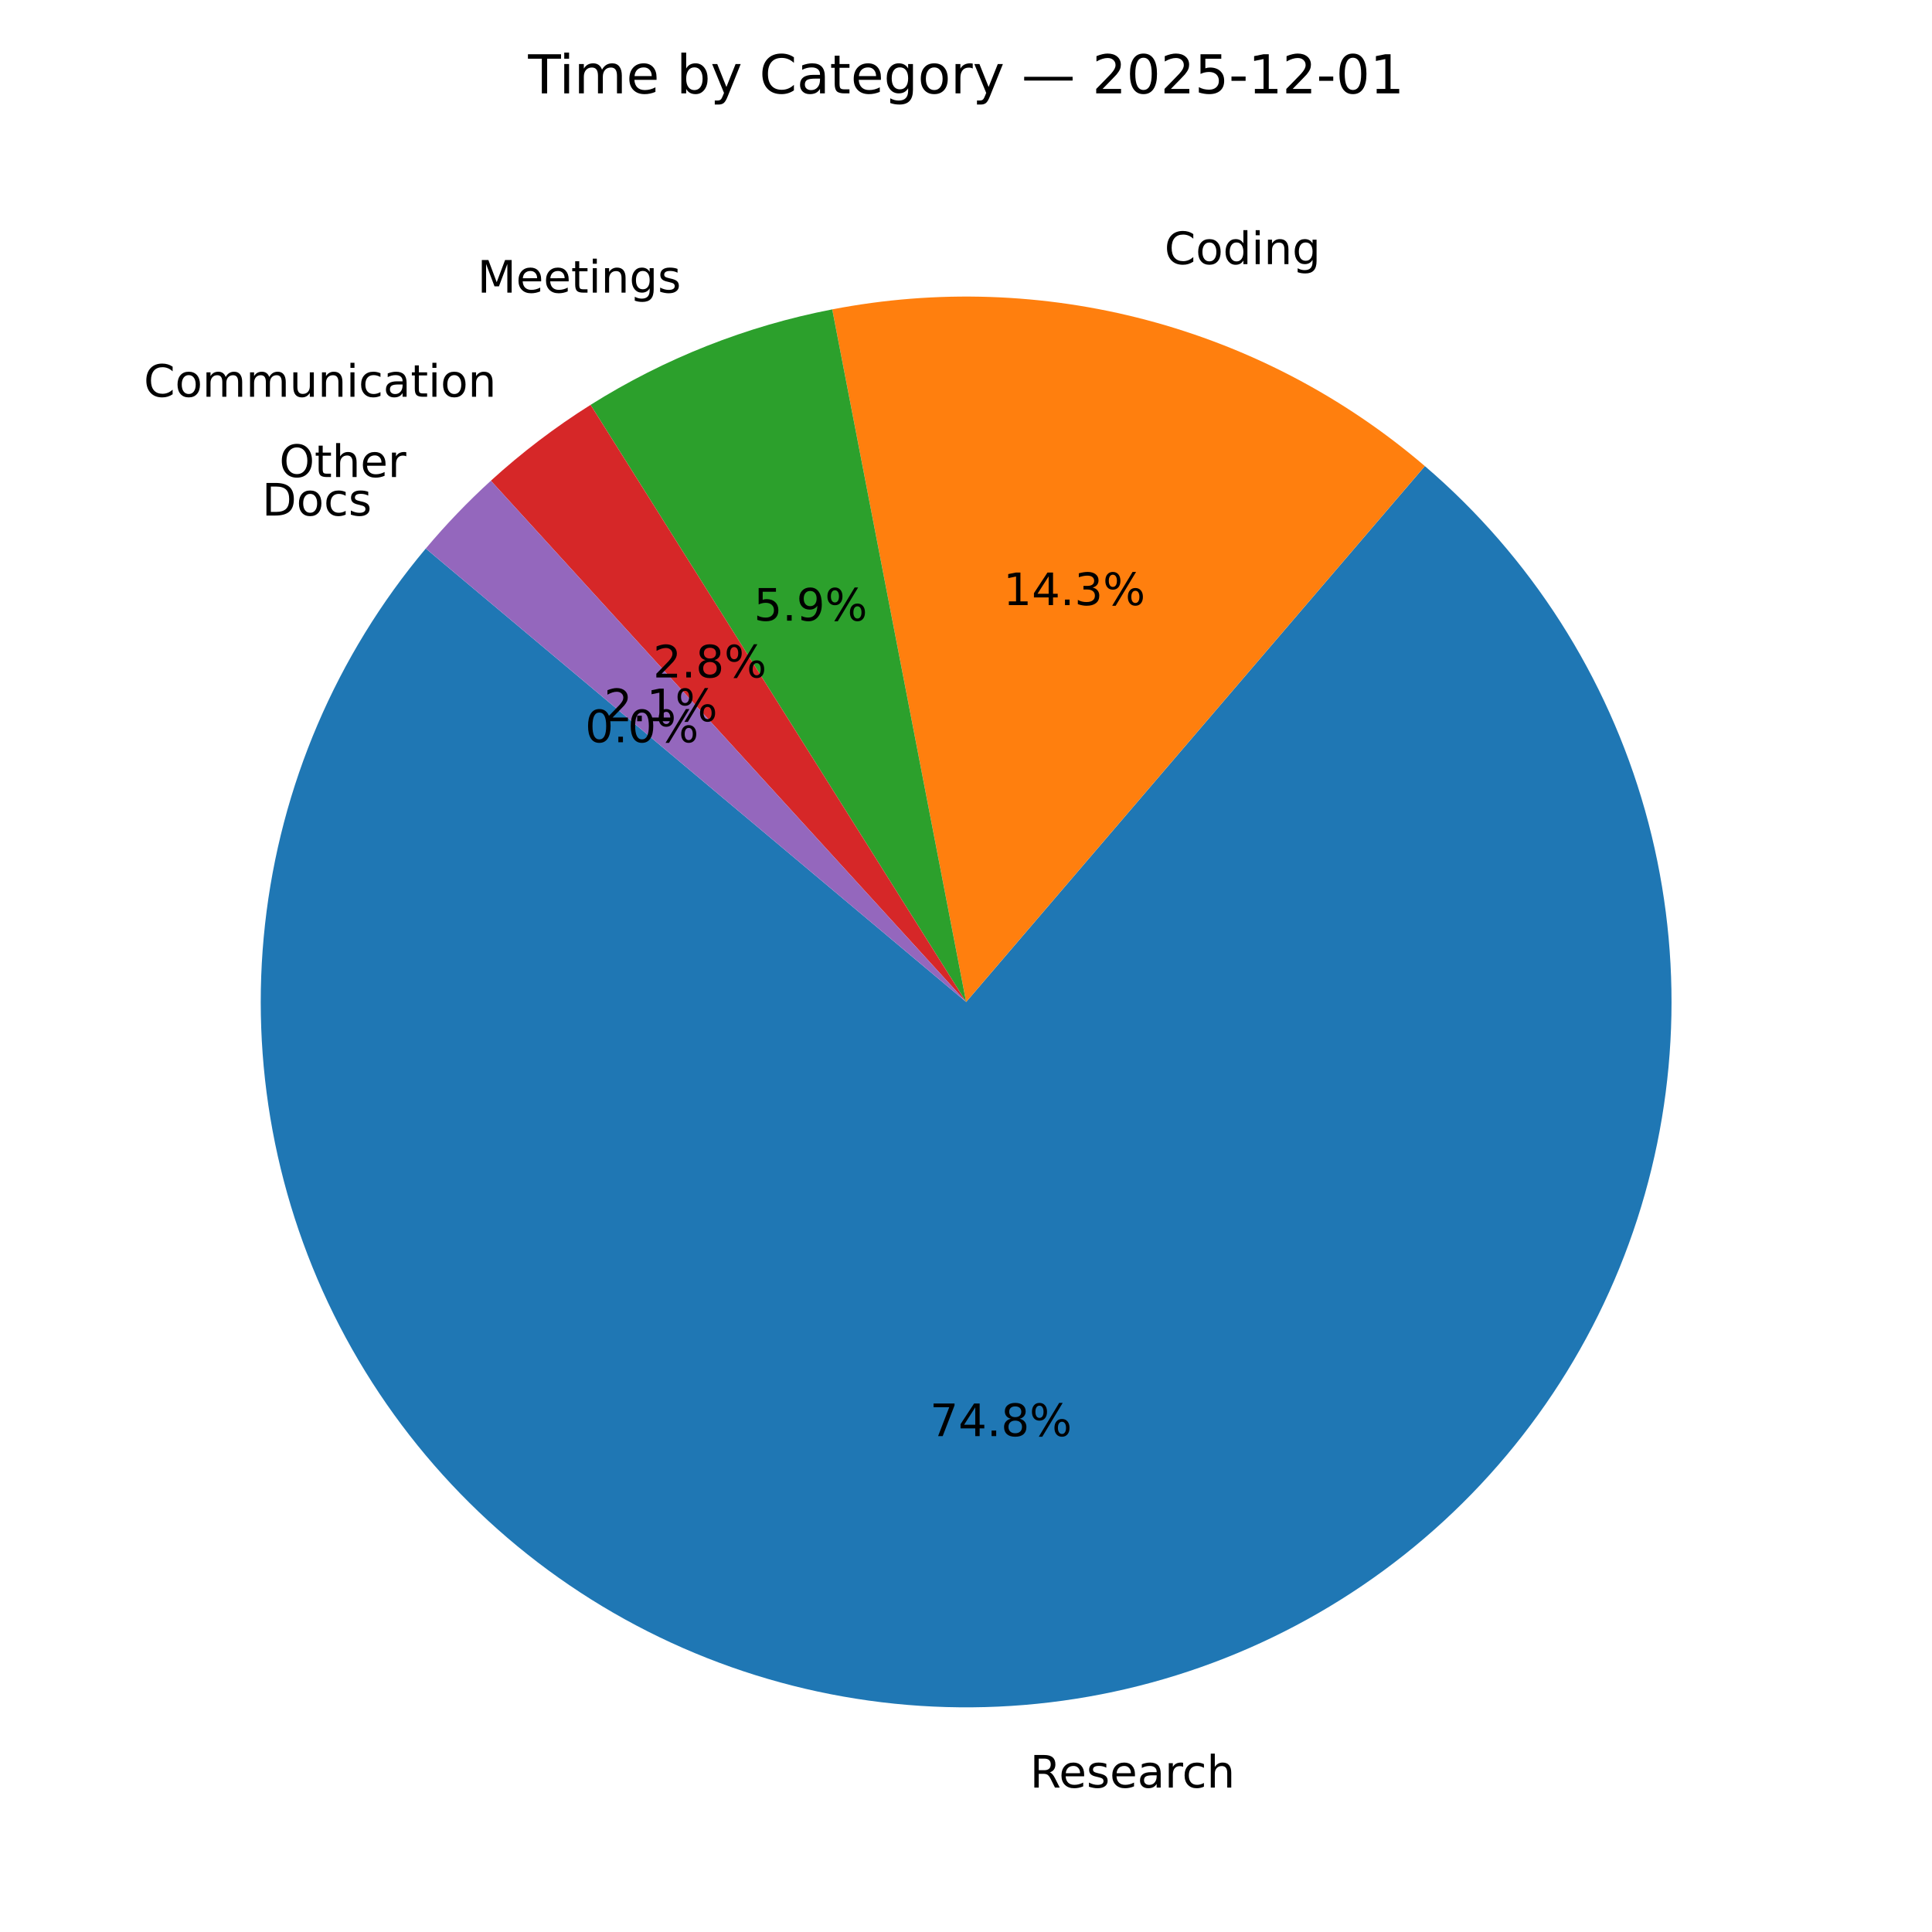
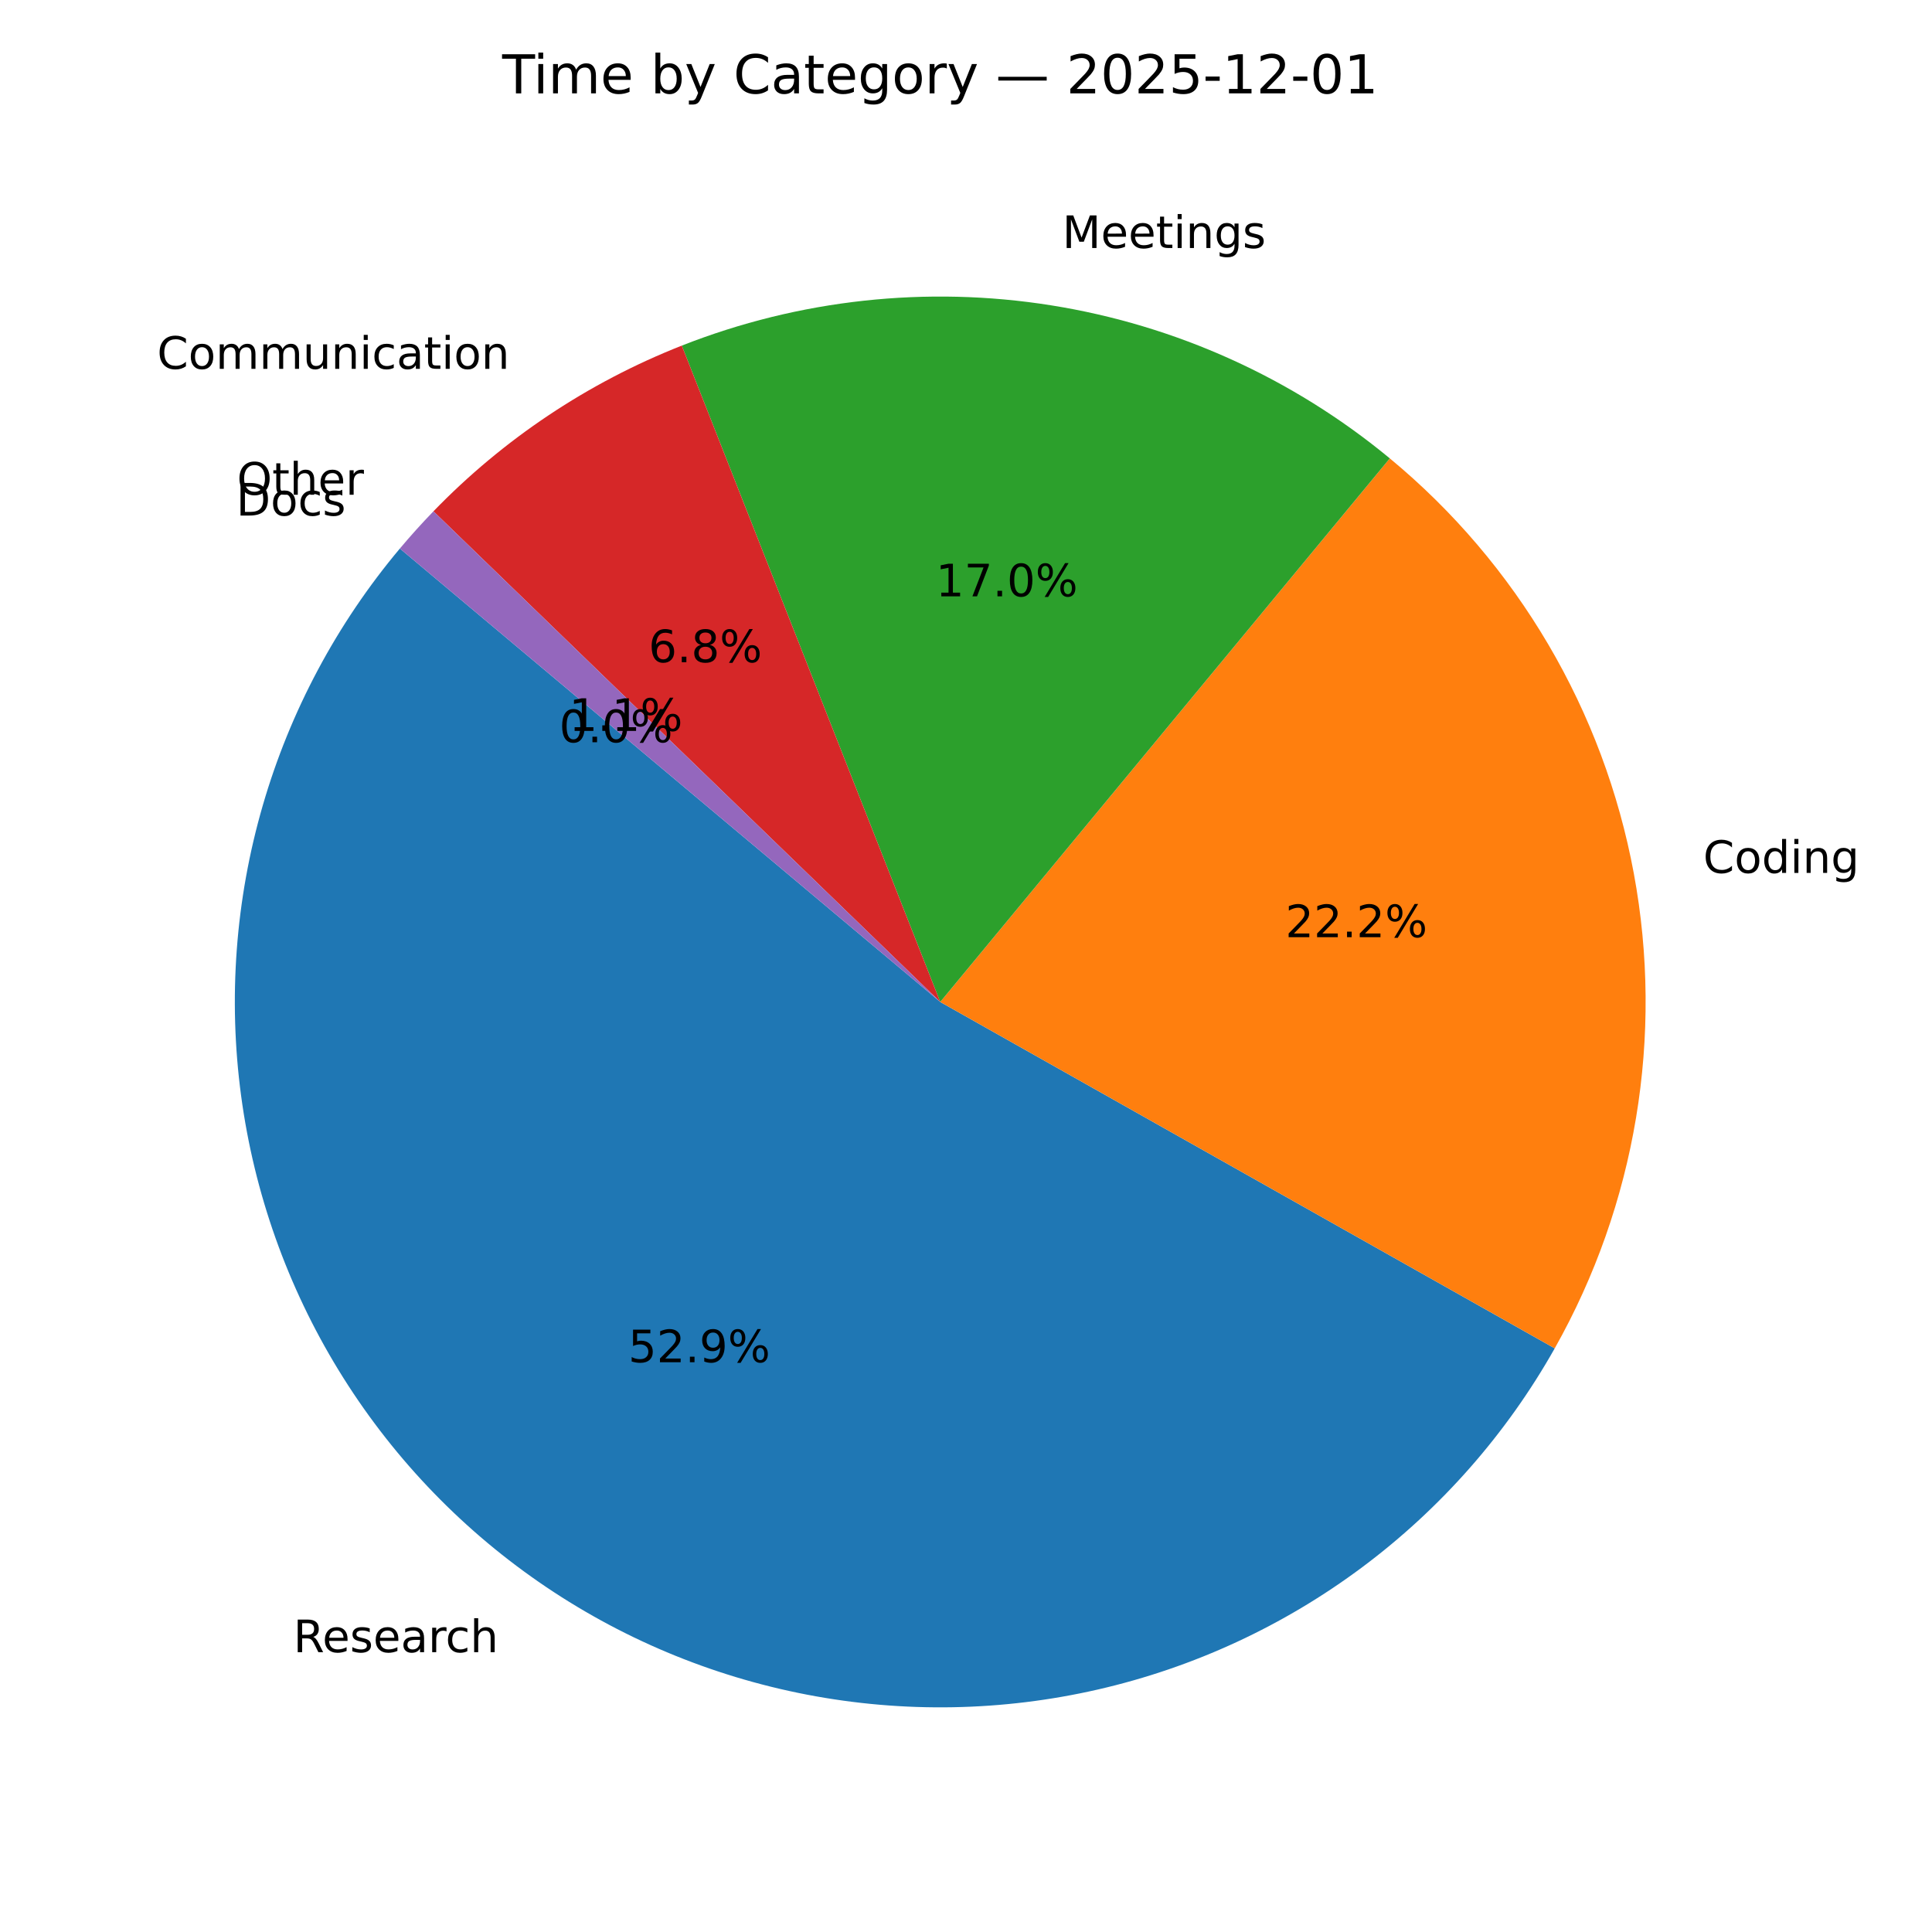
<svg xmlns="http://www.w3.org/2000/svg" xmlns:xlink="http://www.w3.org/1999/xlink" width="432pt" height="432pt" viewBox="0 0 432 432" version="1.1">
  <defs>
    <style type="text/css">*{stroke-linejoin: round; stroke-linecap: butt}</style>
  </defs>
  <g id="figure_1">
    <g id="patch_1">
      <path d="M 0 432  L 432 432  L 432 0  L 0 0  z " style="fill: #ffffff" />
    </g>
    <g id="axes_1">
      <g id="patch_2">
-         <path d="M 95.204 122.654  C 75.196 146.498 62.688 175.739 59.261 206.675  C 55.834 237.611 61.64 268.881 75.944 296.525  C 90.248 324.169 112.42 346.97 139.653 362.042  C 166.886 377.114 197.981 383.793 229.001 381.234  C 260.021 378.674 289.6 366.989 313.995 347.657  C 338.389 328.325 356.523 302.198 366.103 272.583  C 375.682 242.968 376.284 211.17 367.833 181.214  C 359.382 151.257 342.249 124.463 318.605 104.221  L 216.03 224.04  z " style="fill: #1f77b4" />
+         <path d="M 89.412 122.654  C 75.31 139.461 64.868 159.027 58.756 180.098  C 52.644 201.168 50.994 223.285 53.914 245.029  C 56.833 266.773 64.258 287.671 75.712 306.384  C 87.165 325.096 102.398 341.214 120.434 353.706  C 138.471 366.197 158.916 374.79 180.461 378.932  C 202.006 383.074 224.18 382.675 245.562 377.762  C 266.945 372.848 287.068 363.527 304.644 350.396  C 322.22 337.264 336.864 320.609 347.638 301.497  L 210.239 224.04  z " style="fill: #1f77b4" />
      </g>
      <g id="patch_3">
-         <path d="M 318.605 104.221  C 300.576 88.787 279.295 77.62 256.351 71.553  C 233.408 65.486 209.388 64.675 186.087 69.18  L 216.03 224.04  z " style="fill: #ff7f0e" />
+         <path d="M 347.638 301.497  C 365.802 269.277 372.066 231.671 365.327 195.302  C 358.588 158.934 339.266 126.069 310.763 102.496  L 210.239 224.04  z " style="fill: #ff7f0e" />
      </g>
      <g id="patch_4">
-         <path d="M 186.087 69.18  C 176.519 71.03 167.142 73.763 158.078 77.344  C 149.014 80.925 140.301 85.338 132.051 90.527  L 216.03 224.04  z " style="fill: #2ca02c" />
+         <path d="M 310.763 102.496  C 289.039 84.528 262.889 72.71 235.048 68.275  C 207.208 63.841 178.68 66.951 152.449 77.28  L 210.239 224.04  z " style="fill: #2ca02c" />
      </g>
      <g id="patch_5">
-         <path d="M 132.051 90.527  C 128.094 93.017 124.249 95.681 120.528 98.512  C 116.807 101.343 113.213 104.338 109.758 107.488  L 216.03 224.04  z " style="fill: #d62728" />
+         <path d="M 152.449 77.28  C 142.008 81.392 132.035 86.606 122.701 92.833  C 113.366 99.061 104.723 106.268 96.918 114.33  L 210.239 224.04  z " style="fill: #d62728" />
      </g>
      <g id="patch_6">
-         <path d="M 109.758 107.488  C 107.167 109.85 104.656 112.298 102.228 114.828  C 99.8 117.358 97.458 119.968 95.204 122.654  L 216.03 224.04  z " style="fill: #9467bd" />
+         <path d="M 96.918 114.33  C 95.618 115.672 94.342 117.038 93.091 118.425  C 91.84 119.813 90.613 121.223 89.412 122.654  L 210.239 224.04  z " style="fill: #9467bd" />
      </g>
      <g id="patch_7">
-         <path d="M 95.204 122.654  C 95.204 122.654 95.204 122.654 95.204 122.654  L 216.03 224.04  z " style="fill: #8c564b" />
+         <path d="M 89.412 122.654  C 89.412 122.654 89.412 122.654 89.412 122.654  L 210.239 224.04  z " style="fill: #8c564b" />
      </g>
      <g id="matplotlib.axis_1" />
      <g id="matplotlib.axis_2" />
      <g id="text_1">
-         <g transform="translate(230.298 399.7125) scale(0.1 -0.1)">
+         <g transform="translate(65.59 369.4319) scale(0.1 -0.1)">
          <defs>
            <path id="DejaVuSans-52" d="M 2841 2188  Q 3044 2119 3236 1894  Q 3428 1669 3622 1275  L 4263 0  L 3584 0  L 2988 1197  Q 2756 1666 2539 1819  Q 2322 1972 1947 1972  L 1259 1972  L 1259 0  L 628 0  L 628 4666  L 2053 4666  Q 2853 4666 3247 4331  Q 3641 3997 3641 3322  Q 3641 2881 3436 2590  Q 3231 2300 2841 2188  z M 1259 4147  L 1259 2491  L 2053 2491  Q 2509 2491 2742 2702  Q 2975 2913 2975 3322  Q 2975 3731 2742 3939  Q 2509 4147 2053 4147  L 1259 4147  z " transform="scale(0.015625)" />
            <path id="DejaVuSans-65" d="M 3597 1894  L 3597 1613  L 953 1613  Q 991 1019 1311 708  Q 1631 397 2203 397  Q 2534 397 2845 478  Q 3156 559 3463 722  L 3463 178  Q 3153 47 2828 -22  Q 2503 -91 2169 -91  Q 1331 -91 842 396  Q 353 884 353 1716  Q 353 2575 817 3079  Q 1281 3584 2069 3584  Q 2775 3584 3186 3129  Q 3597 2675 3597 1894  z M 3022 2063  Q 3016 2534 2758 2815  Q 2500 3097 2075 3097  Q 1594 3097 1305 2825  Q 1016 2553 972 2059  L 3022 2063  z " transform="scale(0.015625)" />
            <path id="DejaVuSans-73" d="M 2834 3397  L 2834 2853  Q 2591 2978 2328 3040  Q 2066 3103 1784 3103  Q 1356 3103 1142 2972  Q 928 2841 928 2578  Q 928 2378 1081 2264  Q 1234 2150 1697 2047  L 1894 2003  Q 2506 1872 2764 1633  Q 3022 1394 3022 966  Q 3022 478 2636 193  Q 2250 -91 1575 -91  Q 1294 -91 989 -36  Q 684 19 347 128  L 347 722  Q 666 556 975 473  Q 1284 391 1588 391  Q 1994 391 2212 530  Q 2431 669 2431 922  Q 2431 1156 2273 1281  Q 2116 1406 1581 1522  L 1381 1569  Q 847 1681 609 1914  Q 372 2147 372 2553  Q 372 3047 722 3315  Q 1072 3584 1716 3584  Q 2034 3584 2315 3537  Q 2597 3491 2834 3397  z " transform="scale(0.015625)" />
            <path id="DejaVuSans-61" d="M 2194 1759  Q 1497 1759 1228 1600  Q 959 1441 959 1056  Q 959 750 1161 570  Q 1363 391 1709 391  Q 2188 391 2477 730  Q 2766 1069 2766 1631  L 2766 1759  L 2194 1759  z M 3341 1997  L 3341 0  L 2766 0  L 2766 531  Q 2569 213 2275 61  Q 1981 -91 1556 -91  Q 1019 -91 701 211  Q 384 513 384 1019  Q 384 1609 779 1909  Q 1175 2209 1959 2209  L 2766 2209  L 2766 2266  Q 2766 2663 2505 2880  Q 2244 3097 1772 3097  Q 1472 3097 1187 3025  Q 903 2953 641 2809  L 641 3341  Q 956 3463 1253 3523  Q 1550 3584 1831 3584  Q 2591 3584 2966 3190  Q 3341 2797 3341 1997  z " transform="scale(0.015625)" />
            <path id="DejaVuSans-72" d="M 2631 2963  Q 2534 3019 2420 3045  Q 2306 3072 2169 3072  Q 1681 3072 1420 2755  Q 1159 2438 1159 1844  L 1159 0  L 581 0  L 581 3500  L 1159 3500  L 1159 2956  Q 1341 3275 1631 3429  Q 1922 3584 2338 3584  Q 2397 3584 2469 3576  Q 2541 3569 2628 3553  L 2631 2963  z " transform="scale(0.015625)" />
            <path id="DejaVuSans-63" d="M 3122 3366  L 3122 2828  Q 2878 2963 2633 3030  Q 2388 3097 2138 3097  Q 1578 3097 1268 2742  Q 959 2388 959 1747  Q 959 1106 1268 751  Q 1578 397 2138 397  Q 2388 397 2633 464  Q 2878 531 3122 666  L 3122 134  Q 2881 22 2623 -34  Q 2366 -91 2075 -91  Q 1284 -91 818 406  Q 353 903 353 1747  Q 353 2603 823 3093  Q 1294 3584 2113 3584  Q 2378 3584 2631 3529  Q 2884 3475 3122 3366  z " transform="scale(0.015625)" />
            <path id="DejaVuSans-68" d="M 3513 2113  L 3513 0  L 2938 0  L 2938 2094  Q 2938 2591 2744 2837  Q 2550 3084 2163 3084  Q 1697 3084 1428 2787  Q 1159 2491 1159 1978  L 1159 0  L 581 0  L 581 4863  L 1159 4863  L 1159 2956  Q 1366 3272 1645 3428  Q 1925 3584 2291 3584  Q 2894 3584 3203 3211  Q 3513 2838 3513 2113  z " transform="scale(0.015625)" />
          </defs>
          <use xlink:href="#DejaVuSans-52" />
          <use xlink:href="#DejaVuSans-65" transform="translate(64.98242 0)" />
          <use xlink:href="#DejaVuSans-73" transform="translate(126.5059 0)" />
          <use xlink:href="#DejaVuSans-65" transform="translate(178.6055 0)" />
          <use xlink:href="#DejaVuSans-61" transform="translate(240.1289 0)" />
          <use xlink:href="#DejaVuSans-72" transform="translate(301.4082 0)" />
          <use xlink:href="#DejaVuSans-63" transform="translate(340.2715 0)" />
          <use xlink:href="#DejaVuSans-68" transform="translate(395.252 0)" />
        </g>
      </g>
      <g id="text_2">
-         <g transform="translate(207.9291 321.1156) scale(0.1 -0.1)">
-           <defs>
-             <path id="DejaVuSans-37" d="M 525 4666  L 3525 4666  L 3525 4397  L 1831 0  L 1172 0  L 2766 4134  L 525 4134  L 525 4666  z " transform="scale(0.015625)" />
-             <path id="DejaVuSans-34" d="M 2419 4116  L 825 1625  L 2419 1625  L 2419 4116  z M 2253 4666  L 3047 4666  L 3047 1625  L 3713 1625  L 3713 1100  L 3047 1100  L 3047 0  L 2419 0  L 2419 1100  L 313 1100  L 313 1709  L 2253 4666  z " transform="scale(0.015625)" />
+         <g transform="translate(140.4728 304.5989) scale(0.1 -0.1)">
+           <defs>
+             <path id="DejaVuSans-35" d="M 691 4666  L 3169 4666  L 3169 4134  L 1269 4134  L 1269 2991  Q 1406 3038 1543 3061  Q 1681 3084 1819 3084  Q 2600 3084 3056 2656  Q 3513 2228 3513 1497  Q 3513 744 3044 326  Q 2575 -91 1722 -91  Q 1428 -91 1123 -41  Q 819 9 494 109  L 494 744  Q 775 591 1075 516  Q 1375 441 1709 441  Q 2250 441 2565 725  Q 2881 1009 2881 1497  Q 2881 1984 2565 2268  Q 2250 2553 1709 2553  Q 1456 2553 1204 2497  Q 953 2441 691 2322  L 691 4666  z " transform="scale(0.015625)" />
+             <path id="DejaVuSans-32" d="M 1228 531  L 3431 531  L 3431 0  L 469 0  L 469 531  Q 828 903 1448 1529  Q 2069 2156 2228 2338  Q 2531 2678 2651 2914  Q 2772 3150 2772 3378  Q 2772 3750 2511 3984  Q 2250 4219 1831 4219  Q 1534 4219 1204 4116  Q 875 4013 500 3803  L 500 4441  Q 881 4594 1212 4672  Q 1544 4750 1819 4750  Q 2544 4750 2975 4387  Q 3406 4025 3406 3419  Q 3406 3131 3298 2873  Q 3191 2616 2906 2266  Q 2828 2175 2409 1742  Q 1991 1309 1228 531  z " transform="scale(0.015625)" />
            <path id="DejaVuSans-2e" d="M 684 794  L 1344 794  L 1344 0  L 684 0  L 684 794  z " transform="scale(0.015625)" />
-             <path id="DejaVuSans-38" d="M 2034 2216  Q 1584 2216 1326 1975  Q 1069 1734 1069 1313  Q 1069 891 1326 650  Q 1584 409 2034 409  Q 2484 409 2743 651  Q 3003 894 3003 1313  Q 3003 1734 2745 1975  Q 2488 2216 2034 2216  z M 1403 2484  Q 997 2584 770 2862  Q 544 3141 544 3541  Q 544 4100 942 4425  Q 1341 4750 2034 4750  Q 2731 4750 3128 4425  Q 3525 4100 3525 3541  Q 3525 3141 3298 2862  Q 3072 2584 2669 2484  Q 3125 2378 3379 2068  Q 3634 1759 3634 1313  Q 3634 634 3220 271  Q 2806 -91 2034 -91  Q 1263 -91 848 271  Q 434 634 434 1313  Q 434 1759 690 2068  Q 947 2378 1403 2484  z M 1172 3481  Q 1172 3119 1398 2916  Q 1625 2713 2034 2713  Q 2441 2713 2670 2916  Q 2900 3119 2900 3481  Q 2900 3844 2670 4047  Q 2441 4250 2034 4250  Q 1625 4250 1398 4047  Q 1172 3844 1172 3481  z " transform="scale(0.015625)" />
+             <path id="DejaVuSans-39" d="M 703 97  L 703 672  Q 941 559 1184 500  Q 1428 441 1663 441  Q 2288 441 2617 861  Q 2947 1281 2994 2138  Q 2813 1869 2534 1725  Q 2256 1581 1919 1581  Q 1219 1581 811 2004  Q 403 2428 403 3163  Q 403 3881 828 4315  Q 1253 4750 1959 4750  Q 2769 4750 3195 4129  Q 3622 3509 3622 2328  Q 3622 1225 3098 567  Q 2575 -91 1691 -91  Q 1453 -91 1209 -44  Q 966 3 703 97  z M 1959 2075  Q 2384 2075 2632 2365  Q 2881 2656 2881 3163  Q 2881 3666 2632 3958  Q 2384 4250 1959 4250  Q 1534 4250 1286 3958  Q 1038 3666 1038 3163  Q 1038 2656 1286 2365  Q 1534 2075 1959 2075  z " transform="scale(0.015625)" />
            <path id="DejaVuSans-25" d="M 4653 2053  Q 4381 2053 4226 1822  Q 4072 1591 4072 1178  Q 4072 772 4226 539  Q 4381 306 4653 306  Q 4919 306 5073 539  Q 5228 772 5228 1178  Q 5228 1588 5073 1820  Q 4919 2053 4653 2053  z M 4653 2450  Q 5147 2450 5437 2106  Q 5728 1763 5728 1178  Q 5728 594 5436 251  Q 5144 -91 4653 -91  Q 4153 -91 3862 251  Q 3572 594 3572 1178  Q 3572 1766 3864 2108  Q 4156 2450 4653 2450  z M 1428 4353  Q 1159 4353 1004 4120  Q 850 3888 850 3481  Q 850 3069 1003 2837  Q 1156 2606 1428 2606  Q 1700 2606 1854 2837  Q 2009 3069 2009 3481  Q 2009 3884 1853 4118  Q 1697 4353 1428 4353  z M 4250 4750  L 4750 4750  L 1831 -91  L 1331 -91  L 4250 4750  z M 1428 4750  Q 1922 4750 2215 4408  Q 2509 4066 2509 3481  Q 2509 2891 2217 2550  Q 1925 2209 1428 2209  Q 931 2209 642 2551  Q 353 2894 353 3481  Q 353 4063 643 4406  Q 934 4750 1428 4750  z " transform="scale(0.015625)" />
          </defs>
-           <use xlink:href="#DejaVuSans-37" />
-           <use xlink:href="#DejaVuSans-34" transform="translate(63.62305 0)" />
+           <use xlink:href="#DejaVuSans-35" />
+           <use xlink:href="#DejaVuSans-32" transform="translate(63.62305 0)" />
          <use xlink:href="#DejaVuSans-2e" transform="translate(127.2461 0)" />
-           <use xlink:href="#DejaVuSans-38" transform="translate(159.0332 0)" />
+           <use xlink:href="#DejaVuSans-39" transform="translate(159.0332 0)" />
          <use xlink:href="#DejaVuSans-25" transform="translate(222.6562 0)" />
        </g>
      </g>
      <g id="text_3">
-         <g transform="translate(260.3833 59.06347) scale(0.1 -0.1)">
+         <g transform="translate(380.8359 195.1881) scale(0.1 -0.1)">
          <defs>
            <path id="DejaVuSans-43" d="M 4122 4306  L 4122 3641  Q 3803 3938 3442 4084  Q 3081 4231 2675 4231  Q 1875 4231 1450 3742  Q 1025 3253 1025 2328  Q 1025 1406 1450 917  Q 1875 428 2675 428  Q 3081 428 3442 575  Q 3803 722 4122 1019  L 4122 359  Q 3791 134 3420 21  Q 3050 -91 2638 -91  Q 1578 -91 968 557  Q 359 1206 359 2328  Q 359 3453 968 4101  Q 1578 4750 2638 4750  Q 3056 4750 3426 4639  Q 3797 4528 4122 4306  z " transform="scale(0.015625)" />
            <path id="DejaVuSans-6f" d="M 1959 3097  Q 1497 3097 1228 2736  Q 959 2375 959 1747  Q 959 1119 1226 758  Q 1494 397 1959 397  Q 2419 397 2687 759  Q 2956 1122 2956 1747  Q 2956 2369 2687 2733  Q 2419 3097 1959 3097  z M 1959 3584  Q 2709 3584 3137 3096  Q 3566 2609 3566 1747  Q 3566 888 3137 398  Q 2709 -91 1959 -91  Q 1206 -91 779 398  Q 353 888 353 1747  Q 353 2609 779 3096  Q 1206 3584 1959 3584  z " transform="scale(0.015625)" />
            <path id="DejaVuSans-64" d="M 2906 2969  L 2906 4863  L 3481 4863  L 3481 0  L 2906 0  L 2906 525  Q 2725 213 2448 61  Q 2172 -91 1784 -91  Q 1150 -91 751 415  Q 353 922 353 1747  Q 353 2572 751 3078  Q 1150 3584 1784 3584  Q 2172 3584 2448 3432  Q 2725 3281 2906 2969  z M 947 1747  Q 947 1113 1208 752  Q 1469 391 1925 391  Q 2381 391 2643 752  Q 2906 1113 2906 1747  Q 2906 2381 2643 2742  Q 2381 3103 1925 3103  Q 1469 3103 1208 2742  Q 947 2381 947 1747  z " transform="scale(0.015625)" />
            <path id="DejaVuSans-69" d="M 603 3500  L 1178 3500  L 1178 0  L 603 0  L 603 3500  z M 603 4863  L 1178 4863  L 1178 4134  L 603 4134  L 603 4863  z " transform="scale(0.015625)" />
            <path id="DejaVuSans-6e" d="M 3513 2113  L 3513 0  L 2938 0  L 2938 2094  Q 2938 2591 2744 2837  Q 2550 3084 2163 3084  Q 1697 3084 1428 2787  Q 1159 2491 1159 1978  L 1159 0  L 581 0  L 581 3500  L 1159 3500  L 1159 2956  Q 1366 3272 1645 3428  Q 1925 3584 2291 3584  Q 2894 3584 3203 3211  Q 3513 2838 3513 2113  z " transform="scale(0.015625)" />
            <path id="DejaVuSans-67" d="M 2906 1791  Q 2906 2416 2648 2759  Q 2391 3103 1925 3103  Q 1463 3103 1205 2759  Q 947 2416 947 1791  Q 947 1169 1205 825  Q 1463 481 1925 481  Q 2391 481 2648 825  Q 2906 1169 2906 1791  z M 3481 434  Q 3481 -459 3084 -895  Q 2688 -1331 1869 -1331  Q 1566 -1331 1297 -1286  Q 1028 -1241 775 -1147  L 775 -588  Q 1028 -725 1275 -790  Q 1522 -856 1778 -856  Q 2344 -856 2625 -561  Q 2906 -266 2906 331  L 2906 616  Q 2728 306 2450 153  Q 2172 0 1784 0  Q 1141 0 747 490  Q 353 981 353 1791  Q 353 2603 747 3093  Q 1141 3584 1784 3584  Q 2172 3584 2450 3431  Q 2728 3278 2906 2969  L 2906 3500  L 3481 3500  L 3481 434  z " transform="scale(0.015625)" />
          </defs>
          <use xlink:href="#DejaVuSans-43" />
          <use xlink:href="#DejaVuSans-6f" transform="translate(69.82422 0)" />
          <use xlink:href="#DejaVuSans-64" transform="translate(131.0059 0)" />
          <use xlink:href="#DejaVuSans-69" transform="translate(194.4824 0)" />
          <use xlink:href="#DejaVuSans-6e" transform="translate(222.2656 0)" />
          <use xlink:href="#DejaVuSans-67" transform="translate(285.6445 0)" />
        </g>
      </g>
      <g id="text_4">
-         <g transform="translate(224.3393 135.3071) scale(0.1 -0.1)">
-           <defs>
-             <path id="DejaVuSans-31" d="M 794 531  L 1825 531  L 1825 4091  L 703 3866  L 703 4441  L 1819 4666  L 2450 4666  L 2450 531  L 3481 531  L 3481 0  L 794 0  L 794 531  z " transform="scale(0.015625)" />
-             <path id="DejaVuSans-33" d="M 2597 2516  Q 3050 2419 3304 2112  Q 3559 1806 3559 1356  Q 3559 666 3084 287  Q 2609 -91 1734 -91  Q 1441 -91 1130 -33  Q 819 25 488 141  L 488 750  Q 750 597 1062 519  Q 1375 441 1716 441  Q 2309 441 2620 675  Q 2931 909 2931 1356  Q 2931 1769 2642 2001  Q 2353 2234 1838 2234  L 1294 2234  L 1294 2753  L 1863 2753  Q 2328 2753 2575 2939  Q 2822 3125 2822 3475  Q 2822 3834 2567 4026  Q 2313 4219 1838 4219  Q 1578 4219 1281 4162  Q 984 4106 628 3988  L 628 4550  Q 988 4650 1302 4700  Q 1616 4750 1894 4750  Q 2613 4750 3031 4423  Q 3450 4097 3450 3541  Q 3450 3153 3228 2886  Q 3006 2619 2597 2516  z " transform="scale(0.015625)" />
-           </defs>
-           <use xlink:href="#DejaVuSans-31" />
-           <use xlink:href="#DejaVuSans-34" transform="translate(63.62305 0)" />
+         <g transform="translate(287.4083 209.5569) scale(0.1 -0.1)">
+           <use xlink:href="#DejaVuSans-32" />
+           <use xlink:href="#DejaVuSans-32" transform="translate(63.62305 0)" />
          <use xlink:href="#DejaVuSans-2e" transform="translate(127.2461 0)" />
-           <use xlink:href="#DejaVuSans-33" transform="translate(159.0332 0)" />
+           <use xlink:href="#DejaVuSans-32" transform="translate(159.0332 0)" />
          <use xlink:href="#DejaVuSans-25" transform="translate(222.6562 0)" />
        </g>
      </g>
      <g id="text_5">
-         <g transform="translate(106.7544 65.43412) scale(0.1 -0.1)">
+         <g transform="translate(237.5294 55.45829) scale(0.1 -0.1)">
          <defs>
            <path id="DejaVuSans-4d" d="M 628 4666  L 1569 4666  L 2759 1491  L 3956 4666  L 4897 4666  L 4897 0  L 4281 0  L 4281 4097  L 3078 897  L 2444 897  L 1241 4097  L 1241 0  L 628 0  L 628 4666  z " transform="scale(0.015625)" />
            <path id="DejaVuSans-74" d="M 1172 4494  L 1172 3500  L 2356 3500  L 2356 3053  L 1172 3053  L 1172 1153  Q 1172 725 1289 603  Q 1406 481 1766 481  L 2356 481  L 2356 0  L 1766 0  Q 1100 0 847 248  Q 594 497 594 1153  L 594 3053  L 172 3053  L 172 3500  L 594 3500  L 594 4494  L 1172 4494  z " transform="scale(0.015625)" />
          </defs>
          <use xlink:href="#DejaVuSans-4d" />
          <use xlink:href="#DejaVuSans-65" transform="translate(86.2793 0)" />
          <use xlink:href="#DejaVuSans-65" transform="translate(147.8027 0)" />
          <use xlink:href="#DejaVuSans-74" transform="translate(209.3262 0)" />
          <use xlink:href="#DejaVuSans-69" transform="translate(248.5352 0)" />
          <use xlink:href="#DejaVuSans-6e" transform="translate(276.3184 0)" />
          <use xlink:href="#DejaVuSans-67" transform="translate(339.6973 0)" />
          <use xlink:href="#DejaVuSans-73" transform="translate(403.1738 0)" />
        </g>
      </g>
      <g id="text_6">
-         <g transform="translate(168.5564 138.782) scale(0.1 -0.1)">
-           <defs>
-             <path id="DejaVuSans-35" d="M 691 4666  L 3169 4666  L 3169 4134  L 1269 4134  L 1269 2991  Q 1406 3038 1543 3061  Q 1681 3084 1819 3084  Q 2600 3084 3056 2656  Q 3513 2228 3513 1497  Q 3513 744 3044 326  Q 2575 -91 1722 -91  Q 1428 -91 1123 -41  Q 819 9 494 109  L 494 744  Q 775 591 1075 516  Q 1375 441 1709 441  Q 2250 441 2565 725  Q 2881 1009 2881 1497  Q 2881 1984 2565 2268  Q 2250 2553 1709 2553  Q 1456 2553 1204 2497  Q 953 2441 691 2322  L 691 4666  z " transform="scale(0.015625)" />
-             <path id="DejaVuSans-39" d="M 703 97  L 703 672  Q 941 559 1184 500  Q 1428 441 1663 441  Q 2288 441 2617 861  Q 2947 1281 2994 2138  Q 2813 1869 2534 1725  Q 2256 1581 1919 1581  Q 1219 1581 811 2004  Q 403 2428 403 3163  Q 403 3881 828 4315  Q 1253 4750 1959 4750  Q 2769 4750 3195 4129  Q 3622 3509 3622 2328  Q 3622 1225 3098 567  Q 2575 -91 1691 -91  Q 1453 -91 1209 -44  Q 966 3 703 97  z M 1959 2075  Q 2384 2075 2632 2365  Q 2881 2656 2881 3163  Q 2881 3666 2632 3958  Q 2384 4250 1959 4250  Q 1534 4250 1286 3958  Q 1038 3666 1038 3163  Q 1038 2656 1286 2365  Q 1534 2075 1959 2075  z " transform="scale(0.015625)" />
-           </defs>
-           <use xlink:href="#DejaVuSans-35" />
-           <use xlink:href="#DejaVuSans-2e" transform="translate(63.62305 0)" />
-           <use xlink:href="#DejaVuSans-39" transform="translate(95.41016 0)" />
-           <use xlink:href="#DejaVuSans-25" transform="translate(159.0332 0)" />
+         <g transform="translate(209.2411 133.3406) scale(0.1 -0.1)">
+           <defs>
+             <path id="DejaVuSans-31" d="M 794 531  L 1825 531  L 1825 4091  L 703 3866  L 703 4441  L 1819 4666  L 2450 4666  L 2450 531  L 3481 531  L 3481 0  L 794 0  L 794 531  z " transform="scale(0.015625)" />
+             <path id="DejaVuSans-37" d="M 525 4666  L 3525 4666  L 3525 4397  L 1831 0  L 1172 0  L 2766 4134  L 525 4134  L 525 4666  z " transform="scale(0.015625)" />
+             <path id="DejaVuSans-30" d="M 2034 4250  Q 1547 4250 1301 3770  Q 1056 3291 1056 2328  Q 1056 1369 1301 889  Q 1547 409 2034 409  Q 2525 409 2770 889  Q 3016 1369 3016 2328  Q 3016 3291 2770 3770  Q 2525 4250 2034 4250  z M 2034 4750  Q 2819 4750 3233 4129  Q 3647 3509 3647 2328  Q 3647 1150 3233 529  Q 2819 -91 2034 -91  Q 1250 -91 836 529  Q 422 1150 422 2328  Q 422 3509 836 4129  Q 1250 4750 2034 4750  z " transform="scale(0.015625)" />
+           </defs>
+           <use xlink:href="#DejaVuSans-31" />
+           <use xlink:href="#DejaVuSans-37" transform="translate(63.62305 0)" />
+           <use xlink:href="#DejaVuSans-2e" transform="translate(127.2461 0)" />
+           <use xlink:href="#DejaVuSans-30" transform="translate(159.0332 0)" />
+           <use xlink:href="#DejaVuSans-25" transform="translate(222.6562 0)" />
        </g>
      </g>
      <g id="text_7">
-         <g transform="translate(32.15998 88.71836) scale(0.1 -0.1)">
+         <g transform="translate(35.12964 82.47222) scale(0.1 -0.1)">
          <defs>
            <path id="DejaVuSans-6d" d="M 3328 2828  Q 3544 3216 3844 3400  Q 4144 3584 4550 3584  Q 5097 3584 5394 3201  Q 5691 2819 5691 2113  L 5691 0  L 5113 0  L 5113 2094  Q 5113 2597 4934 2840  Q 4756 3084 4391 3084  Q 3944 3084 3684 2787  Q 3425 2491 3425 1978  L 3425 0  L 2847 0  L 2847 2094  Q 2847 2600 2669 2842  Q 2491 3084 2119 3084  Q 1678 3084 1418 2786  Q 1159 2488 1159 1978  L 1159 0  L 581 0  L 581 3500  L 1159 3500  L 1159 2956  Q 1356 3278 1631 3431  Q 1906 3584 2284 3584  Q 2666 3584 2933 3390  Q 3200 3197 3328 2828  z " transform="scale(0.015625)" />
            <path id="DejaVuSans-75" d="M 544 1381  L 544 3500  L 1119 3500  L 1119 1403  Q 1119 906 1312 657  Q 1506 409 1894 409  Q 2359 409 2629 706  Q 2900 1003 2900 1516  L 2900 3500  L 3475 3500  L 3475 0  L 2900 0  L 2900 538  Q 2691 219 2414 64  Q 2138 -91 1772 -91  Q 1169 -91 856 284  Q 544 659 544 1381  z M 1991 3584  L 1991 3584  z " transform="scale(0.015625)" />
          </defs>
          <use xlink:href="#DejaVuSans-43" />
          <use xlink:href="#DejaVuSans-6f" transform="translate(69.82422 0)" />
          <use xlink:href="#DejaVuSans-6d" transform="translate(131.0059 0)" />
          <use xlink:href="#DejaVuSans-6d" transform="translate(228.418 0)" />
          <use xlink:href="#DejaVuSans-75" transform="translate(325.8301 0)" />
          <use xlink:href="#DejaVuSans-6e" transform="translate(389.209 0)" />
          <use xlink:href="#DejaVuSans-69" transform="translate(452.5879 0)" />
          <use xlink:href="#DejaVuSans-63" transform="translate(480.3711 0)" />
          <use xlink:href="#DejaVuSans-61" transform="translate(535.3516 0)" />
          <use xlink:href="#DejaVuSans-74" transform="translate(596.6309 0)" />
          <use xlink:href="#DejaVuSans-69" transform="translate(635.8398 0)" />
          <use xlink:href="#DejaVuSans-6f" transform="translate(663.623 0)" />
          <use xlink:href="#DejaVuSans-6e" transform="translate(724.8047 0)" />
        </g>
      </g>
      <g id="text_8">
-         <g transform="translate(146.0262 151.4825) scale(0.1 -0.1)">
-           <defs>
-             <path id="DejaVuSans-32" d="M 1228 531  L 3431 531  L 3431 0  L 469 0  L 469 531  Q 828 903 1448 1529  Q 2069 2156 2228 2338  Q 2531 2678 2651 2914  Q 2772 3150 2772 3378  Q 2772 3750 2511 3984  Q 2250 4219 1831 4219  Q 1534 4219 1204 4116  Q 875 4013 500 3803  L 500 4441  Q 881 4594 1212 4672  Q 1544 4750 1819 4750  Q 2544 4750 2975 4387  Q 3406 4025 3406 3419  Q 3406 3131 3298 2873  Q 3191 2616 2906 2266  Q 2828 2175 2409 1742  Q 1991 1309 1228 531  z " transform="scale(0.015625)" />
-           </defs>
-           <use xlink:href="#DejaVuSans-32" />
+         <g transform="translate(145.0137 148.0755) scale(0.1 -0.1)">
+           <defs>
+             <path id="DejaVuSans-36" d="M 2113 2584  Q 1688 2584 1439 2293  Q 1191 2003 1191 1497  Q 1191 994 1439 701  Q 1688 409 2113 409  Q 2538 409 2786 701  Q 3034 994 3034 1497  Q 3034 2003 2786 2293  Q 2538 2584 2113 2584  z M 3366 4563  L 3366 3988  Q 3128 4100 2886 4159  Q 2644 4219 2406 4219  Q 1781 4219 1451 3797  Q 1122 3375 1075 2522  Q 1259 2794 1537 2939  Q 1816 3084 2150 3084  Q 2853 3084 3261 2657  Q 3669 2231 3669 1497  Q 3669 778 3244 343  Q 2819 -91 2113 -91  Q 1303 -91 875 529  Q 447 1150 447 2328  Q 447 3434 972 4092  Q 1497 4750 2381 4750  Q 2619 4750 2861 4703  Q 3103 4656 3366 4563  z " transform="scale(0.015625)" />
+             <path id="DejaVuSans-38" d="M 2034 2216  Q 1584 2216 1326 1975  Q 1069 1734 1069 1313  Q 1069 891 1326 650  Q 1584 409 2034 409  Q 2484 409 2743 651  Q 3003 894 3003 1313  Q 3003 1734 2745 1975  Q 2488 2216 2034 2216  z M 1403 2484  Q 997 2584 770 2862  Q 544 3141 544 3541  Q 544 4100 942 4425  Q 1341 4750 2034 4750  Q 2731 4750 3128 4425  Q 3525 4100 3525 3541  Q 3525 3141 3298 2862  Q 3072 2584 2669 2484  Q 3125 2378 3379 2068  Q 3634 1759 3634 1313  Q 3634 634 3220 271  Q 2806 -91 2034 -91  Q 1263 -91 848 271  Q 434 634 434 1313  Q 434 1759 690 2068  Q 947 2378 1403 2484  z M 1172 3481  Q 1172 3119 1398 2916  Q 1625 2713 2034 2713  Q 2441 2713 2670 2916  Q 2900 3119 2900 3481  Q 2900 3844 2670 4047  Q 2441 4250 2034 4250  Q 1625 4250 1398 4047  Q 1172 3844 1172 3481  z " transform="scale(0.015625)" />
+           </defs>
+           <use xlink:href="#DejaVuSans-36" />
          <use xlink:href="#DejaVuSans-2e" transform="translate(63.62305 0)" />
          <use xlink:href="#DejaVuSans-38" transform="translate(95.41016 0)" />
          <use xlink:href="#DejaVuSans-25" transform="translate(159.0332 0)" />
        </g>
      </g>
      <g id="text_9">
-         <g transform="translate(62.45406 106.6667) scale(0.1 -0.1)">
+         <g transform="translate(52.9824 110.6233) scale(0.1 -0.1)">
          <defs>
            <path id="DejaVuSans-4f" d="M 2522 4238  Q 1834 4238 1429 3725  Q 1025 3213 1025 2328  Q 1025 1447 1429 934  Q 1834 422 2522 422  Q 3209 422 3611 934  Q 4013 1447 4013 2328  Q 4013 3213 3611 3725  Q 3209 4238 2522 4238  z M 2522 4750  Q 3503 4750 4090 4092  Q 4678 3434 4678 2328  Q 4678 1225 4090 567  Q 3503 -91 2522 -91  Q 1538 -91 948 565  Q 359 1222 359 2328  Q 359 3434 948 4092  Q 1538 4750 2522 4750  z " transform="scale(0.015625)" />
          </defs>
          <use xlink:href="#DejaVuSans-4f" />
          <use xlink:href="#DejaVuSans-74" transform="translate(78.71094 0)" />
          <use xlink:href="#DejaVuSans-68" transform="translate(117.9199 0)" />
          <use xlink:href="#DejaVuSans-65" transform="translate(181.2988 0)" />
          <use xlink:href="#DejaVuSans-72" transform="translate(242.8223 0)" />
        </g>
      </g>
      <g id="text_10">
-         <g transform="translate(135.0466 161.2724) scale(0.1 -0.1)">
-           <use xlink:href="#DejaVuSans-32" />
+         <g transform="translate(127.2479 163.4306) scale(0.1 -0.1)">
+           <use xlink:href="#DejaVuSans-31" />
          <use xlink:href="#DejaVuSans-2e" transform="translate(63.62305 0)" />
          <use xlink:href="#DejaVuSans-31" transform="translate(95.41016 0)" />
          <use xlink:href="#DejaVuSans-25" transform="translate(159.0332 0)" />
        </g>
      </g>
      <g id="text_11">
-         <g transform="translate(58.59439 115.2752) scale(0.1 -0.1)">
+         <g transform="translate(52.80308 115.2754) scale(0.1 -0.1)">
          <defs>
            <path id="DejaVuSans-44" d="M 1259 4147  L 1259 519  L 2022 519  Q 2988 519 3436 956  Q 3884 1394 3884 2338  Q 3884 3275 3436 3711  Q 2988 4147 2022 4147  L 1259 4147  z M 628 4666  L 1925 4666  Q 3281 4666 3915 4102  Q 4550 3538 4550 2338  Q 4550 1131 3912 565  Q 3275 0 1925 0  L 628 0  L 628 4666  z " transform="scale(0.015625)" />
          </defs>
          <use xlink:href="#DejaVuSans-44" />
          <use xlink:href="#DejaVuSans-6f" transform="translate(77.00195 0)" />
          <use xlink:href="#DejaVuSans-63" transform="translate(138.1836 0)" />
          <use xlink:href="#DejaVuSans-73" transform="translate(193.1641 0)" />
        </g>
      </g>
      <g id="text_12">
-         <g transform="translate(130.832 165.968) scale(0.1 -0.1)">
-           <defs>
-             <path id="DejaVuSans-30" d="M 2034 4250  Q 1547 4250 1301 3770  Q 1056 3291 1056 2328  Q 1056 1369 1301 889  Q 1547 409 2034 409  Q 2525 409 2770 889  Q 3016 1369 3016 2328  Q 3016 3291 2770 3770  Q 2525 4250 2034 4250  z M 2034 4750  Q 2819 4750 3233 4129  Q 3647 3509 3647 2328  Q 3647 1150 3233 529  Q 2819 -91 2034 -91  Q 1250 -91 836 529  Q 422 1150 422 2328  Q 422 3509 836 4129  Q 1250 4750 2034 4750  z " transform="scale(0.015625)" />
-           </defs>
+         <g transform="translate(125.0407 165.9681) scale(0.1 -0.1)">
          <use xlink:href="#DejaVuSans-30" />
          <use xlink:href="#DejaVuSans-2e" transform="translate(63.62305 0)" />
          <use xlink:href="#DejaVuSans-30" transform="translate(95.41016 0)" />
          <use xlink:href="#DejaVuSans-25" transform="translate(159.0332 0)" />
        </g>
      </g>
      <g id="text_13">
-         <g transform="translate(118.084 20.88) scale(0.12 -0.12)">
+         <g transform="translate(112.2928 20.88) scale(0.12 -0.12)">
          <defs>
            <path id="DejaVuSans-54" d="M -19 4666  L 3928 4666  L 3928 4134  L 2272 4134  L 2272 0  L 1638 0  L 1638 4134  L -19 4134  L -19 4666  z " transform="scale(0.015625)" />
            <path id="DejaVuSans-20" transform="scale(0.015625)" />
            <path id="DejaVuSans-62" d="M 3116 1747  Q 3116 2381 2855 2742  Q 2594 3103 2138 3103  Q 1681 3103 1420 2742  Q 1159 2381 1159 1747  Q 1159 1113 1420 752  Q 1681 391 2138 391  Q 2594 391 2855 752  Q 3116 1113 3116 1747  z M 1159 2969  Q 1341 3281 1617 3432  Q 1894 3584 2278 3584  Q 2916 3584 3314 3078  Q 3713 2572 3713 1747  Q 3713 922 3314 415  Q 2916 -91 2278 -91  Q 1894 -91 1617 61  Q 1341 213 1159 525  L 1159 0  L 581 0  L 581 4863  L 1159 4863  L 1159 2969  z " transform="scale(0.015625)" />
            <path id="DejaVuSans-79" d="M 2059 -325  Q 1816 -950 1584 -1140  Q 1353 -1331 966 -1331  L 506 -1331  L 506 -850  L 844 -850  Q 1081 -850 1212 -737  Q 1344 -625 1503 -206  L 1606 56  L 191 3500  L 800 3500  L 1894 763  L 2988 3500  L 3597 3500  L 2059 -325  z " transform="scale(0.015625)" />
            <path id="DejaVuSans-2014" d="M 313 1978  L 6088 1978  L 6088 1528  L 313 1528  L 313 1978  z " transform="scale(0.015625)" />
            <path id="DejaVuSans-2d" d="M 313 2009  L 1997 2009  L 1997 1497  L 313 1497  L 313 2009  z " transform="scale(0.015625)" />
          </defs>
          <use xlink:href="#DejaVuSans-54" />
          <use xlink:href="#DejaVuSans-69" transform="translate(57.95898 0)" />
          <use xlink:href="#DejaVuSans-6d" transform="translate(85.74219 0)" />
          <use xlink:href="#DejaVuSans-65" transform="translate(183.1543 0)" />
          <use xlink:href="#DejaVuSans-20" transform="translate(244.6777 0)" />
          <use xlink:href="#DejaVuSans-62" transform="translate(276.4648 0)" />
          <use xlink:href="#DejaVuSans-79" transform="translate(339.9414 0)" />
          <use xlink:href="#DejaVuSans-20" transform="translate(399.1211 0)" />
          <use xlink:href="#DejaVuSans-43" transform="translate(430.9082 0)" />
          <use xlink:href="#DejaVuSans-61" transform="translate(500.7324 0)" />
          <use xlink:href="#DejaVuSans-74" transform="translate(562.0117 0)" />
          <use xlink:href="#DejaVuSans-65" transform="translate(601.2207 0)" />
          <use xlink:href="#DejaVuSans-67" transform="translate(662.7441 0)" />
          <use xlink:href="#DejaVuSans-6f" transform="translate(726.2207 0)" />
          <use xlink:href="#DejaVuSans-72" transform="translate(787.4023 0)" />
          <use xlink:href="#DejaVuSans-79" transform="translate(828.5156 0)" />
          <use xlink:href="#DejaVuSans-20" transform="translate(887.6953 0)" />
          <use xlink:href="#DejaVuSans-2014" transform="translate(919.4824 0)" />
          <use xlink:href="#DejaVuSans-20" transform="translate(1019.482 0)" />
          <use xlink:href="#DejaVuSans-32" transform="translate(1051.27 0)" />
          <use xlink:href="#DejaVuSans-30" transform="translate(1114.893 0)" />
          <use xlink:href="#DejaVuSans-32" transform="translate(1178.516 0)" />
          <use xlink:href="#DejaVuSans-35" transform="translate(1242.139 0)" />
          <use xlink:href="#DejaVuSans-2d" transform="translate(1305.762 0)" />
          <use xlink:href="#DejaVuSans-31" transform="translate(1341.846 0)" />
          <use xlink:href="#DejaVuSans-32" transform="translate(1405.469 0)" />
          <use xlink:href="#DejaVuSans-2d" transform="translate(1469.092 0)" />
          <use xlink:href="#DejaVuSans-30" transform="translate(1505.176 0)" />
          <use xlink:href="#DejaVuSans-31" transform="translate(1568.799 0)" />
        </g>
      </g>
    </g>
  </g>
</svg>
